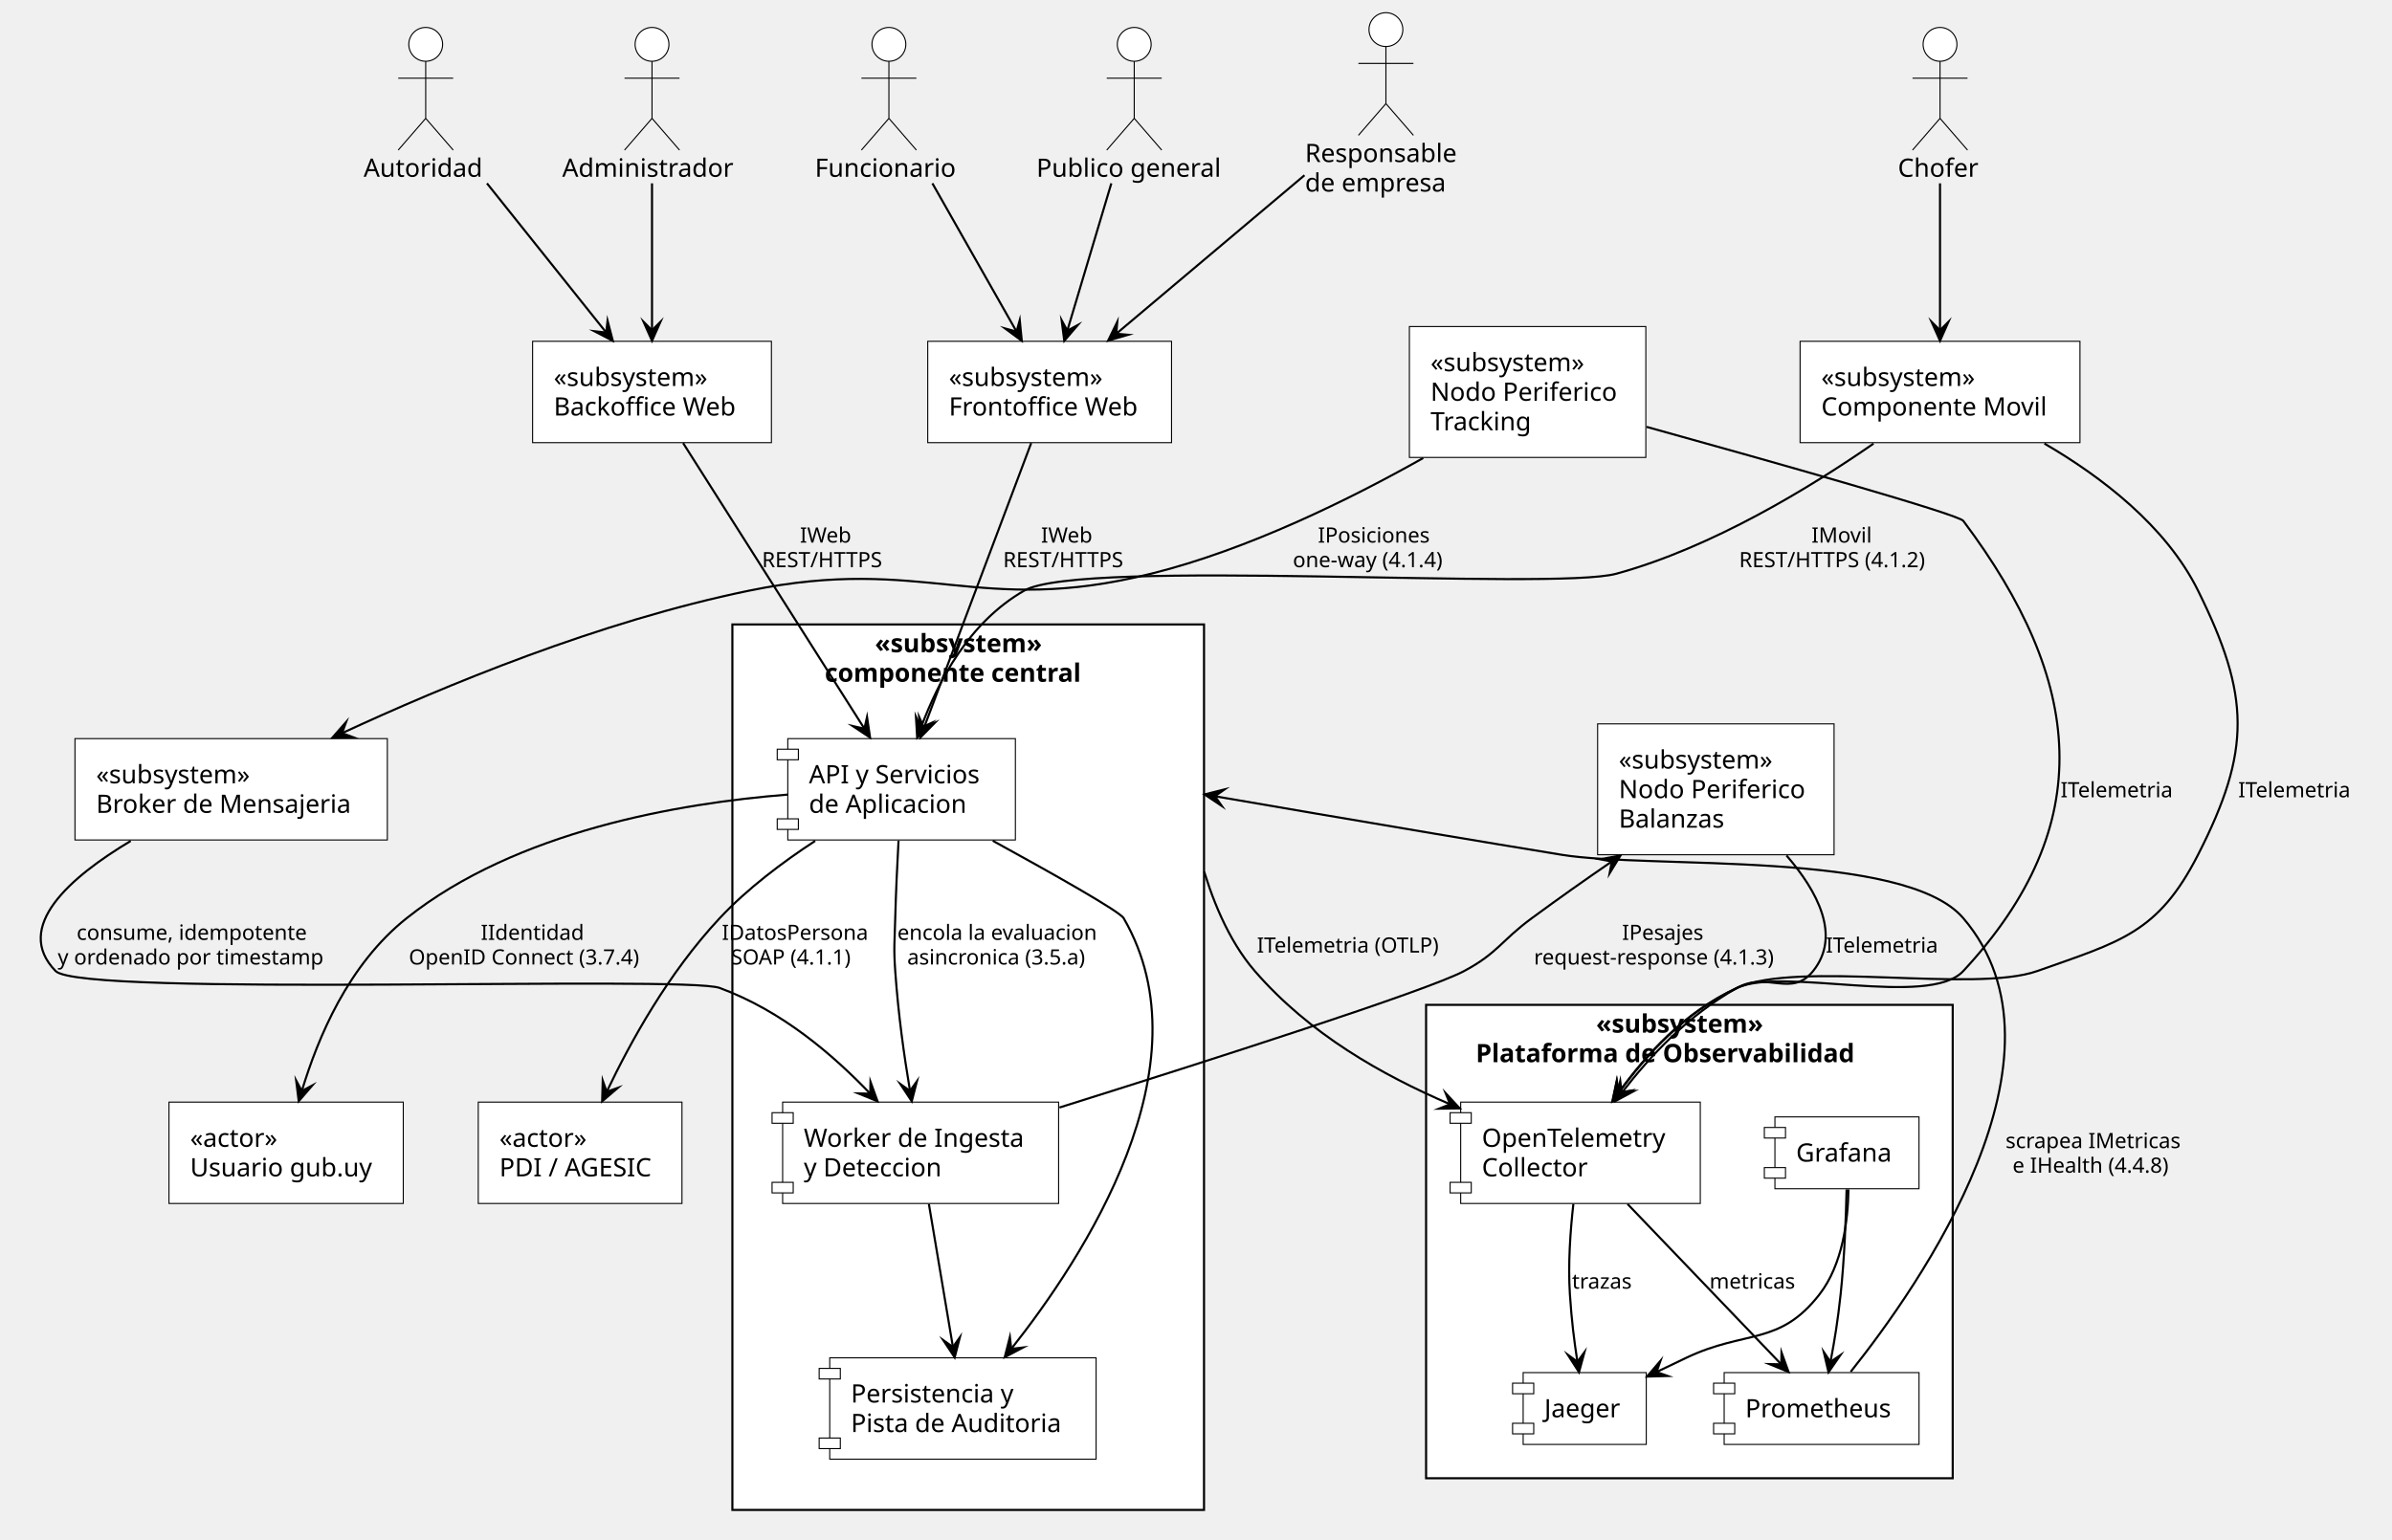
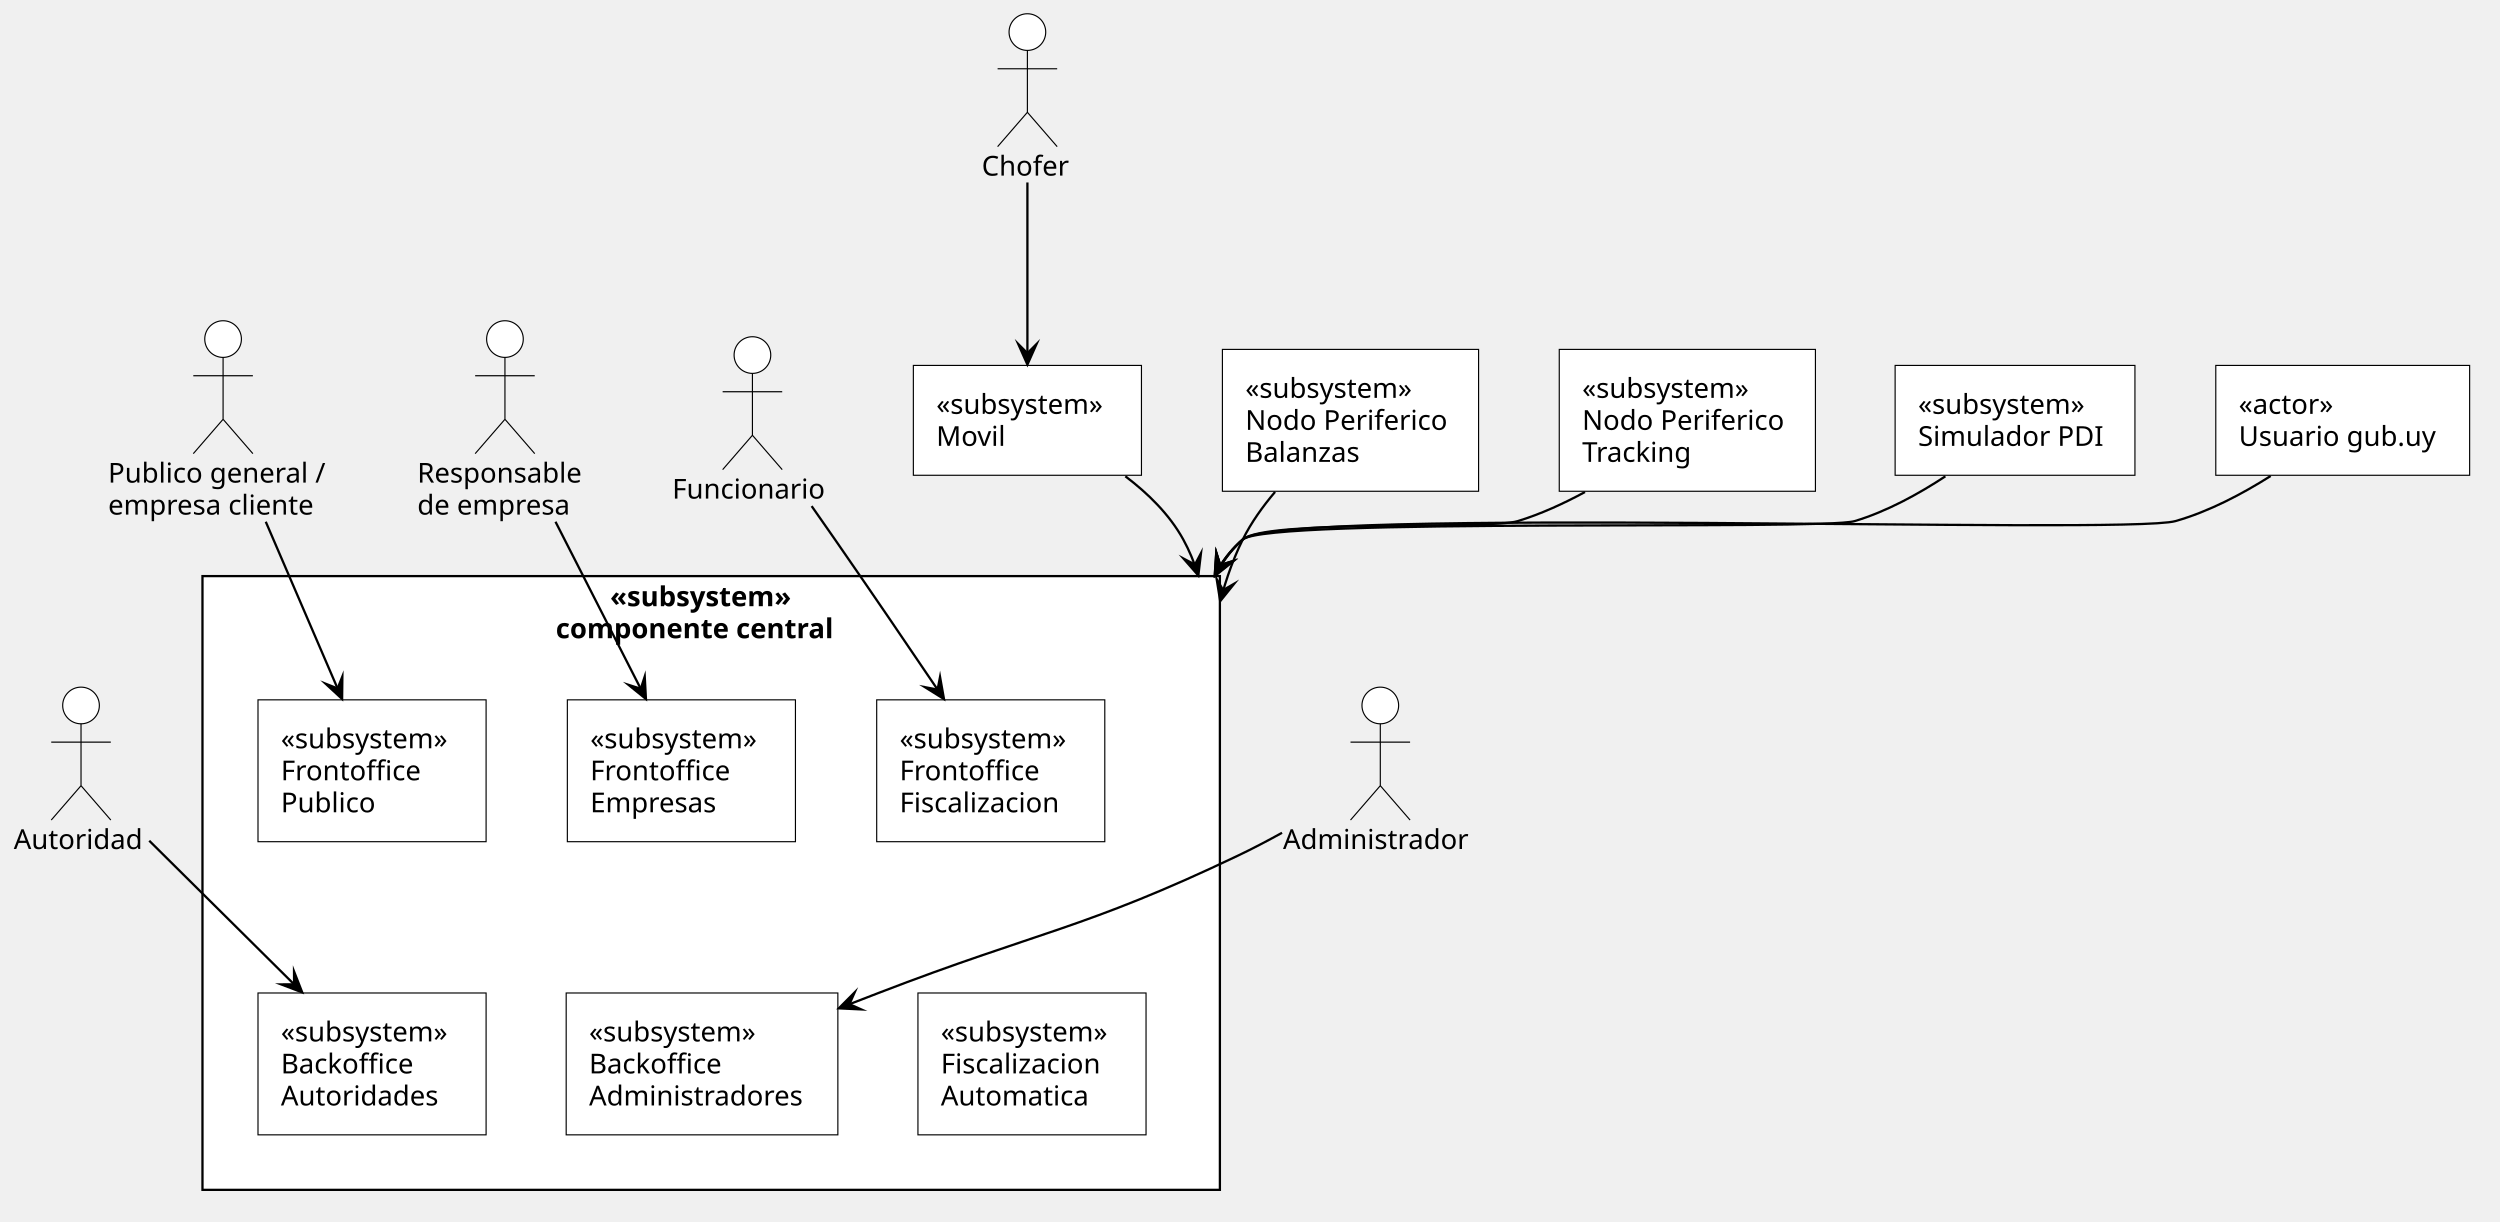
- <svg xmlns="http://www.w3.org/2000/svg" version="1.1" data-diagram-type="DESCRIPTION" style="width:1131px;height:728px;background:#FFFFFF;" width="1131px" height="728px" viewBox="0 0 1131 728" zoomAndPan="magnify" preserveAspectRatio="none" contentStyleType="text/css">
+ <svg xmlns="http://www.w3.org/2000/svg" version="1.1" data-diagram-type="DESCRIPTION" style="width:1091px;height:533px;background:#FFFFFF;" width="1091px" height="533px" viewBox="0 0 1091 533" zoomAndPan="magnify" preserveAspectRatio="none" contentStyleType="text/css">
  <defs />
  <g font-family="sans-serif" lengthAdjust="spacing">
-     <g class="cluster" data-qualified-name="CENTRAL" id="ent0010" data-source-line="50">
-       <rect x="346.29" y="295.34" width="223" height="418.8" fill="#FFF" style="stroke:#000;stroke-width:1;" />
-       <text x="413.657" y="308.479" fill="#000" font-size="12" textLength="88.266" font-weight="700" font-family="'Segoe UI'">«subsystem»</text>
-       <text x="389.974" y="322.447" fill="#000" font-size="12" textLength="135.633" font-weight="700" font-family="'Segoe UI'">componente central</text>
+     <g class="cluster" data-qualified-name="CENTRAL" id="ent0008" data-source-line="46">
+       <rect x="88.36" y="251.41" width="444" height="267.84" fill="#FFF" style="stroke:#000;stroke-width:1;" />
+       <text x="266.227" y="264.549" fill="#000" font-size="12" textLength="88.266" font-weight="700" font-family="'Segoe UI'">«subsystem»</text>
+       <text x="242.544" y="278.517" fill="#000" font-size="12" textLength="135.633" font-weight="700" font-family="'Segoe UI'">componente central</text>
    </g>
-     <g class="cluster" data-qualified-name="OBS" id="ent0019" data-source-line="66">
-       <rect x="674.29" y="475.26" width="249" height="223.9" fill="#FFF" style="stroke:#000;stroke-width:1;" />
-       <text x="754.657" y="488.399" fill="#000" font-size="12" textLength="88.266" font-weight="700" font-family="'Segoe UI'">«subsystem»</text>
-       <text x="697.777" y="502.367" fill="#000" font-size="12" textLength="202.025" font-weight="700" font-family="'Segoe UI'">Plataforma de Observabilidad</text>
+     <g class="entity" data-qualified-name="CENTRAL.FOPUB" id="ent0009" data-source-line="47">
+       <rect x="112.59" y="305.41" width="99.541" height="61.906" fill="#FFF" style="stroke:#000;stroke-width:0.5;" />
+       <text x="122.59" y="326.549" fill="#000" font-size="12" textLength="79.541" font-family="'Segoe UI'">«subsystem»</text>
+       <text x="122.59" y="340.517" fill="#000" font-size="12" textLength="64.594" font-family="'Segoe UI'">Frontoffice</text>
+       <text x="122.59" y="354.486" fill="#000" font-size="12" textLength="43.066" font-family="'Segoe UI'">Publico</text>
    </g>
-     <g class="entity" data-qualified-name="CENTRAL.API" id="ent0011" data-source-line="51">
-       <rect x="372.49" y="349.34" width="107.609" height="47.938" fill="#FFF" style="stroke:#000;stroke-width:0.5;" />
-       <rect x="367.49" y="354.34" width="10" height="5" fill="#FFF" style="stroke:#000;stroke-width:0.5;" />
-       <rect x="367.49" y="387.278" width="10" height="5" fill="#FFF" style="stroke:#000;stroke-width:0.5;" />
-       <text x="382.49" y="370.479" fill="#000" font-size="12" textLength="87.609" font-family="'Segoe UI'">API y Servicios</text>
-       <text x="382.49" y="384.447" fill="#000" font-size="12" textLength="80.139" font-family="'Segoe UI'">de Aplicacion</text>
+     <g class="entity" data-qualified-name="CENTRAL.FOEMP" id="ent0010" data-source-line="48">
+       <rect x="247.59" y="305.41" width="99.541" height="61.906" fill="#FFF" style="stroke:#000;stroke-width:0.5;" />
+       <text x="257.59" y="326.549" fill="#000" font-size="12" textLength="79.541" font-family="'Segoe UI'">«subsystem»</text>
+       <text x="257.59" y="340.517" fill="#000" font-size="12" textLength="64.594" font-family="'Segoe UI'">Frontoffice</text>
+       <text x="257.59" y="354.486" fill="#000" font-size="12" textLength="59.063" font-family="'Segoe UI'">Empresas</text>
    </g>
-     <g class="entity" data-qualified-name="CENTRAL.WORKER" id="ent0012" data-source-line="52">
-       <rect x="370.05" y="521.26" width="130.49" height="47.938" fill="#FFF" style="stroke:#000;stroke-width:0.5;" />
-       <rect x="365.05" y="526.26" width="10" height="5" fill="#FFF" style="stroke:#000;stroke-width:0.5;" />
-       <rect x="365.05" y="559.198" width="10" height="5" fill="#FFF" style="stroke:#000;stroke-width:0.5;" />
-       <text x="380.05" y="542.399" fill="#000" font-size="12" textLength="110.49" font-family="'Segoe UI'">Worker de Ingesta</text>
-       <text x="380.05" y="556.367" fill="#000" font-size="12" textLength="71.104" font-family="'Segoe UI'">y Deteccion</text>
+     <g class="entity" data-qualified-name="CENTRAL.FOFIS" id="ent0011" data-source-line="49">
+       <rect x="382.59" y="305.41" width="99.541" height="61.906" fill="#FFF" style="stroke:#000;stroke-width:0.5;" />
+       <text x="392.59" y="326.549" fill="#000" font-size="12" textLength="79.541" font-family="'Segoe UI'">«subsystem»</text>
+       <text x="392.59" y="340.517" fill="#000" font-size="12" textLength="64.594" font-family="'Segoe UI'">Frontoffice</text>
+       <text x="392.59" y="354.486" fill="#000" font-size="12" textLength="75.639" font-family="'Segoe UI'">Fiscalizacion</text>
    </g>
-     <g class="entity" data-qualified-name="CENTRAL.PERS" id="ent0013" data-source-line="53">
-       <rect x="392.32" y="642.2" width="125.943" height="47.938" fill="#FFF" style="stroke:#000;stroke-width:0.5;" />
-       <rect x="387.32" y="647.2" width="10" height="5" fill="#FFF" style="stroke:#000;stroke-width:0.5;" />
-       <rect x="387.32" y="680.137" width="10" height="5" fill="#FFF" style="stroke:#000;stroke-width:0.5;" />
-       <text x="402.32" y="663.339" fill="#000" font-size="12" textLength="83.285" font-family="'Segoe UI'">Persistencia y</text>
-       <text x="402.32" y="677.307" fill="#000" font-size="12" textLength="105.943" font-family="'Segoe UI'">Pista de Auditoria</text>
+     <g class="entity" data-qualified-name="CENTRAL.BOAUT" id="ent0012" data-source-line="50">
+       <rect x="112.59" y="433.34" width="99.541" height="61.906" fill="#FFF" style="stroke:#000;stroke-width:0.5;" />
+       <text x="122.59" y="454.479" fill="#000" font-size="12" textLength="79.541" font-family="'Segoe UI'">«subsystem»</text>
+       <text x="122.59" y="468.447" fill="#000" font-size="12" textLength="62.238" font-family="'Segoe UI'">Backoffice</text>
+       <text x="122.59" y="482.416" fill="#000" font-size="12" textLength="72.352" font-family="'Segoe UI'">Autoridades</text>
    </g>
-     <g class="entity" data-qualified-name="OBS.OTEL" id="ent0020" data-source-line="67">
-       <rect x="690.65" y="521.26" width="113.293" height="47.938" fill="#FFF" style="stroke:#000;stroke-width:0.5;" />
-       <rect x="685.65" y="526.26" width="10" height="5" fill="#FFF" style="stroke:#000;stroke-width:0.5;" />
-       <rect x="685.65" y="559.198" width="10" height="5" fill="#FFF" style="stroke:#000;stroke-width:0.5;" />
-       <text x="700.65" y="542.399" fill="#000" font-size="12" textLength="93.293" font-family="'Segoe UI'">OpenTelemetry</text>
-       <text x="700.65" y="556.367" fill="#000" font-size="12" textLength="53.35" font-family="'Segoe UI'">Collector</text>
+     <g class="entity" data-qualified-name="CENTRAL.BOADM" id="ent0013" data-source-line="51">
+       <rect x="247.08" y="433.34" width="118.561" height="61.906" fill="#FFF" style="stroke:#000;stroke-width:0.5;" />
+       <text x="257.08" y="454.479" fill="#000" font-size="12" textLength="79.541" font-family="'Segoe UI'">«subsystem»</text>
+       <text x="257.08" y="468.447" fill="#000" font-size="12" textLength="62.238" font-family="'Segoe UI'">Backoffice</text>
+       <text x="257.08" y="482.416" fill="#000" font-size="12" textLength="98.561" font-family="'Segoe UI'">Administradores</text>
    </g>
-     <g class="entity" data-qualified-name="OBS.PROM" id="ent0021" data-source-line="68">
-       <rect x="815.23" y="649.19" width="92.135" height="33.969" fill="#FFF" style="stroke:#000;stroke-width:0.5;" />
-       <rect x="810.23" y="654.19" width="10" height="5" fill="#FFF" style="stroke:#000;stroke-width:0.5;" />
-       <rect x="810.23" y="673.159" width="10" height="5" fill="#FFF" style="stroke:#000;stroke-width:0.5;" />
-       <text x="825.23" y="670.329" fill="#000" font-size="12" textLength="72.135" font-family="'Segoe UI'">Prometheus</text>
+     <g class="entity" data-qualified-name="CENTRAL.FISCA" id="ent0014" data-source-line="52">
+       <rect x="400.59" y="433.34" width="99.541" height="61.906" fill="#FFF" style="stroke:#000;stroke-width:0.5;" />
+       <text x="410.59" y="454.479" fill="#000" font-size="12" textLength="79.541" font-family="'Segoe UI'">«subsystem»</text>
+       <text x="410.59" y="468.447" fill="#000" font-size="12" textLength="75.639" font-family="'Segoe UI'">Fiscalizacion</text>
+       <text x="410.59" y="482.416" fill="#000" font-size="12" textLength="68.895" font-family="'Segoe UI'">Automatica</text>
    </g>
-     <g class="entity" data-qualified-name="OBS.JAEGER" id="ent0022" data-source-line="69">
-       <rect x="720.19" y="649.19" width="58.209" height="33.969" fill="#FFF" style="stroke:#000;stroke-width:0.5;" />
-       <rect x="715.19" y="654.19" width="10" height="5" fill="#FFF" style="stroke:#000;stroke-width:0.5;" />
-       <rect x="715.19" y="673.159" width="10" height="5" fill="#FFF" style="stroke:#000;stroke-width:0.5;" />
-       <text x="730.19" y="670.329" fill="#000" font-size="12" textLength="38.209" font-family="'Segoe UI'">Jaeger</text>
+     <g class="entity" data-qualified-name="PUB" id="ent0001" data-source-line="35">
+       <ellipse cx="97.354" cy="147.97" rx="8" ry="8" fill="#FFF" style="stroke:#000;stroke-width:0.5;" />
+       <path d="M97.354,155.97 L97.354,182.97 M84.354,163.97 L110.354,163.97 M97.354,182.97 L84.354,197.97 M97.354,182.97 L110.354,197.97" style="stroke:#000;stroke-width:0.5;" fill="none" />
+       <text x="47.18" y="210.609" fill="#000" font-size="12" textLength="100.348" font-family="'Segoe UI'">Publico general /</text>
+       <text x="47.18" y="224.577" fill="#000" font-size="12" textLength="96.768" font-family="'Segoe UI'">empresa cliente</text>
    </g>
-     <g class="entity" data-qualified-name="OBS.GRAF" id="ent0023" data-source-line="70">
-       <rect x="839.23" y="528.25" width="68.123" height="33.969" fill="#FFF" style="stroke:#000;stroke-width:0.5;" />
-       <rect x="834.23" y="533.25" width="10" height="5" fill="#FFF" style="stroke:#000;stroke-width:0.5;" />
-       <rect x="834.23" y="552.219" width="10" height="5" fill="#FFF" style="stroke:#000;stroke-width:0.5;" />
-       <text x="849.23" y="549.389" fill="#000" font-size="12" textLength="48.123" font-family="'Segoe UI'">Grafana</text>
+     <g class="entity" data-qualified-name="RESP" id="ent0002" data-source-line="36">
+       <ellipse cx="220.358" cy="147.97" rx="8" ry="8" fill="#FFF" style="stroke:#000;stroke-width:0.5;" />
+       <path d="M220.358,155.97 L220.358,182.97 M207.358,163.97 L233.358,163.97 M220.358,182.97 L207.358,197.97 M220.358,182.97 L233.358,197.97" style="stroke:#000;stroke-width:0.5;" fill="none" />
+       <text x="182.12" y="210.609" fill="#000" font-size="12" textLength="76.477" font-family="'Segoe UI'">Responsable</text>
+       <text x="182.12" y="224.577" fill="#000" font-size="12" textLength="71.426" font-family="'Segoe UI'">de empresa</text>
    </g>
-     <g class="entity" data-qualified-name="RESP" id="ent0001" data-source-line="37">
-       <ellipse cx="655.298" cy="14" rx="8" ry="8" fill="#FFF" style="stroke:#000;stroke-width:0.5;" />
-       <path d="M655.298,22 L655.298,49 M642.298,30 L668.298,30 M655.298,49 L642.298,64 M655.298,49 L668.298,64" style="stroke:#000;stroke-width:0.5;" fill="none" />
-       <text x="617.06" y="76.639" fill="#000" font-size="12" textLength="76.477" font-family="'Segoe UI'">Responsable</text>
-       <text x="617.06" y="90.607" fill="#000" font-size="12" textLength="71.426" font-family="'Segoe UI'">de empresa</text>
+     <g class="entity" data-qualified-name="CHOF" id="ent0003" data-source-line="37">
+       <ellipse cx="448.354" cy="14" rx="8" ry="8" fill="#FFF" style="stroke:#000;stroke-width:0.5;" />
+       <path d="M448.354,22 L448.354,49 M435.354,30 L461.354,30 M448.354,49 L435.354,64 M448.354,49 L461.354,64" style="stroke:#000;stroke-width:0.5;" fill="none" />
+       <text x="428.42" y="76.639" fill="#000" font-size="12" textLength="39.867" font-family="'Segoe UI'">Chofer</text>
    </g>
-     <g class="entity" data-qualified-name="CHOF" id="ent0002" data-source-line="38">
-       <ellipse cx="917.294" cy="20.98" rx="8" ry="8" fill="#FFF" style="stroke:#000;stroke-width:0.5;" />
-       <path d="M917.294,28.98 L917.294,55.98 M904.294,36.98 L930.294,36.98 M917.294,55.98 L904.294,70.98 M917.294,55.98 L930.294,70.98" style="stroke:#000;stroke-width:0.5;" fill="none" />
-       <text x="897.36" y="83.619" fill="#000" font-size="12" textLength="39.867" font-family="'Segoe UI'">Chofer</text>
+     <g class="entity" data-qualified-name="FUNC" id="ent0004" data-source-line="38">
+       <ellipse cx="328.358" cy="154.95" rx="8" ry="8" fill="#FFF" style="stroke:#000;stroke-width:0.5;" />
+       <path d="M328.358,162.95 L328.358,189.95 M315.358,170.95 L341.358,170.95 M328.358,189.95 L315.358,204.95 M328.358,189.95 L341.358,204.95" style="stroke:#000;stroke-width:0.5;" fill="none" />
+       <text x="293.38" y="217.589" fill="#000" font-size="12" textLength="69.955" font-family="'Segoe UI'">Funcionario</text>
    </g>
-     <g class="entity" data-qualified-name="FUNC" id="ent0003" data-source-line="39">
-       <ellipse cx="420.298" cy="20.98" rx="8" ry="8" fill="#FFF" style="stroke:#000;stroke-width:0.5;" />
-       <path d="M420.298,28.98 L420.298,55.98 M407.298,36.98 L433.298,36.98 M420.298,55.98 L407.298,70.98 M420.298,55.98 L433.298,70.98" style="stroke:#000;stroke-width:0.5;" fill="none" />
-       <text x="385.32" y="83.619" fill="#000" font-size="12" textLength="69.955" font-family="'Segoe UI'">Funcionario</text>
+     <g class="entity" data-qualified-name="AUT" id="ent0005" data-source-line="39">
+       <ellipse cx="35.358" cy="307.87" rx="8" ry="8" fill="#FFF" style="stroke:#000;stroke-width:0.5;" />
+       <path d="M35.358,315.87 L35.358,342.87 M22.358,323.87 L48.358,323.87 M35.358,342.87 L22.358,357.87 M35.358,342.87 L48.358,357.87" style="stroke:#000;stroke-width:0.5;" fill="none" />
+       <text x="6" y="370.509" fill="#000" font-size="12" textLength="58.717" font-family="'Segoe UI'">Autoridad</text>
    </g>
-     <g class="entity" data-qualified-name="AUT" id="ent0004" data-source-line="40">
-       <ellipse cx="201.288" cy="20.98" rx="8" ry="8" fill="#FFF" style="stroke:#000;stroke-width:0.5;" />
-       <path d="M201.288,28.98 L201.288,55.98 M188.288,36.98 L214.288,36.98 M201.288,55.98 L188.288,70.98 M201.288,55.98 L214.288,70.98" style="stroke:#000;stroke-width:0.5;" fill="none" />
-       <text x="171.93" y="83.619" fill="#000" font-size="12" textLength="58.717" font-family="'Segoe UI'">Autoridad</text>
+     <g class="entity" data-qualified-name="ADM" id="ent0006" data-source-line="40">
+       <ellipse cx="602.363" cy="307.87" rx="8" ry="8" fill="#FFF" style="stroke:#000;stroke-width:0.5;" />
+       <path d="M602.363,315.87 L602.363,342.87 M589.363,323.87 L615.363,323.87 M602.363,342.87 L589.363,357.87 M602.363,342.87 L615.363,357.87" style="stroke:#000;stroke-width:0.5;" fill="none" />
+       <text x="559.9" y="370.509" fill="#000" font-size="12" textLength="84.926" font-family="'Segoe UI'">Administrador</text>
    </g>
-     <g class="entity" data-qualified-name="ADM" id="ent0005" data-source-line="41">
-       <ellipse cx="308.293" cy="20.98" rx="8" ry="8" fill="#FFF" style="stroke:#000;stroke-width:0.5;" />
-       <path d="M308.293,28.98 L308.293,55.98 M295.293,36.98 L321.293,36.98 M308.293,55.98 L295.293,70.98 M308.293,55.98 L321.293,70.98" style="stroke:#000;stroke-width:0.5;" fill="none" />
-       <text x="265.83" y="83.619" fill="#000" font-size="12" textLength="84.926" font-family="'Segoe UI'">Administrador</text>
+     <g class="entity" data-qualified-name="MOV" id="ent0007" data-source-line="43">
+       <rect x="398.59" y="159.47" width="99.541" height="47.938" fill="#FFF" style="stroke:#000;stroke-width:0.5;" />
+       <text x="408.59" y="180.609" fill="#000" font-size="12" textLength="79.541" font-family="'Segoe UI'">«subsystem»</text>
+       <text x="408.59" y="194.577" fill="#000" font-size="12" textLength="31.465" font-family="'Segoe UI'">Movil</text>
    </g>
-     <g class="entity" data-qualified-name="PUB" id="ent0006" data-source-line="42">
-       <ellipse cx="536.295" cy="20.98" rx="8" ry="8" fill="#FFF" style="stroke:#000;stroke-width:0.5;" />
-       <path d="M536.295,28.98 L536.295,55.98 M523.295,36.98 L549.295,36.98 M536.295,55.98 L523.295,70.98 M536.295,55.98 L549.295,70.98" style="stroke:#000;stroke-width:0.5;" fill="none" />
-       <text x="490.05" y="83.619" fill="#000" font-size="12" textLength="92.49" font-family="'Segoe UI'">Publico general</text>
+     <g class="entity" data-qualified-name="NBAL" id="ent0015" data-source-line="56">
+       <rect x="533.46" y="152.48" width="111.793" height="61.906" fill="#FFF" style="stroke:#000;stroke-width:0.5;" />
+       <text x="543.46" y="173.619" fill="#000" font-size="12" textLength="79.541" font-family="'Segoe UI'">«subsystem»</text>
+       <text x="543.46" y="187.587" fill="#000" font-size="12" textLength="91.793" font-family="'Segoe UI'">Nodo Periferico</text>
+       <text x="543.46" y="201.556" fill="#000" font-size="12" textLength="53.783" font-family="'Segoe UI'">Balanzas</text>
    </g>
-     <g class="entity" data-qualified-name="FO" id="ent0007" data-source-line="45">
-       <rect x="438.66" y="161.42" width="115.273" height="47.938" fill="#FFF" style="stroke:#000;stroke-width:0.5;" />
-       <text x="448.66" y="182.559" fill="#000" font-size="12" textLength="79.541" font-family="'Segoe UI'">«subsystem»</text>
-       <text x="448.66" y="196.527" fill="#000" font-size="12" textLength="95.273" font-family="'Segoe UI'">Frontoffice Web</text>
+     <g class="entity" data-qualified-name="NTRK" id="ent0016" data-source-line="57">
+       <rect x="680.46" y="152.48" width="111.793" height="61.906" fill="#FFF" style="stroke:#000;stroke-width:0.5;" />
+       <text x="690.46" y="173.619" fill="#000" font-size="12" textLength="79.541" font-family="'Segoe UI'">«subsystem»</text>
+       <text x="690.46" y="187.587" fill="#000" font-size="12" textLength="91.793" font-family="'Segoe UI'">Nodo Periferico</text>
+       <text x="690.46" y="201.556" fill="#000" font-size="12" textLength="51.721" font-family="'Segoe UI'">Tracking</text>
    </g>
-     <g class="entity" data-qualified-name="BO" id="ent0008" data-source-line="46">
-       <rect x="251.83" y="161.42" width="112.918" height="47.938" fill="#FFF" style="stroke:#000;stroke-width:0.5;" />
-       <text x="261.83" y="182.559" fill="#000" font-size="12" textLength="79.541" font-family="'Segoe UI'">«subsystem»</text>
-       <text x="261.83" y="196.527" fill="#000" font-size="12" textLength="92.918" font-family="'Segoe UI'">Backoffice Web</text>
+     <g class="entity" data-qualified-name="SPDI" id="ent0017" data-source-line="58">
+       <rect x="827.03" y="159.47" width="104.656" height="47.938" fill="#FFF" style="stroke:#000;stroke-width:0.5;" />
+       <text x="837.03" y="180.609" fill="#000" font-size="12" textLength="79.541" font-family="'Segoe UI'">«subsystem»</text>
+       <text x="837.03" y="194.577" fill="#000" font-size="12" textLength="84.656" font-family="'Segoe UI'">Simulador PDI</text>
    </g>
-     <g class="entity" data-qualified-name="MOV" id="ent0009" data-source-line="47">
-       <rect x="851.13" y="161.42" width="132.33" height="47.938" fill="#FFF" style="stroke:#000;stroke-width:0.5;" />
-       <text x="861.13" y="182.559" fill="#000" font-size="12" textLength="79.541" font-family="'Segoe UI'">«subsystem»</text>
-       <text x="861.13" y="196.527" fill="#000" font-size="12" textLength="112.33" font-family="'Segoe UI'">Componente Movil</text>
+     <g class="entity" data-qualified-name="GUB" id="ent0018" data-source-line="59">
+       <rect x="966.97" y="159.47" width="110.779" height="47.938" fill="#FFF" style="stroke:#000;stroke-width:0.5;" />
+       <text x="976.97" y="180.609" fill="#000" font-size="12" textLength="45.615" font-family="'Segoe UI'">«actor»</text>
+       <text x="976.97" y="194.577" fill="#000" font-size="12" textLength="90.779" font-family="'Segoe UI'">Usuario gub.uy</text>
    </g>
-     <g class="entity" data-qualified-name="NBAL" id="ent0014" data-source-line="57">
-       <rect x="755.4" y="342.36" width="111.793" height="61.906" fill="#FFF" style="stroke:#000;stroke-width:0.5;" />
-       <text x="765.4" y="363.499" fill="#000" font-size="12" textLength="79.541" font-family="'Segoe UI'">«subsystem»</text>
-       <text x="765.4" y="377.467" fill="#000" font-size="12" textLength="91.793" font-family="'Segoe UI'">Nodo Periferico</text>
-       <text x="765.4" y="391.436" fill="#000" font-size="12" textLength="53.783" font-family="'Segoe UI'">Balanzas</text>
+     <g class="link" data-entity-1="ent0001" data-entity-2="ent0009" id="lnk24" data-source-line="69" data-link-type="dependency">
+       <path d="M115.98,227.69 C126.64,252.42 137.762,278.258 147.322,300.448" style="stroke:#000;stroke-width:1;" fill="none" id="PUB-to-FOPUB" />
+       <polygon points="149.3,305.04,149.413,295.192,147.322,300.448,142.065,298.357,149.3,305.04" fill="#000" style="stroke:#000;stroke-width:1;stroke-linejoin:miter;stroke-miterlimit:10;" />
    </g>
-     <g class="entity" data-qualified-name="NTRK" id="ent0015" data-source-line="58">
-       <rect x="666.4" y="154.44" width="111.793" height="61.906" fill="#FFF" style="stroke:#000;stroke-width:0.5;" />
-       <text x="676.4" y="175.579" fill="#000" font-size="12" textLength="79.541" font-family="'Segoe UI'">«subsystem»</text>
-       <text x="676.4" y="189.547" fill="#000" font-size="12" textLength="91.793" font-family="'Segoe UI'">Nodo Periferico</text>
-       <text x="676.4" y="203.516" fill="#000" font-size="12" textLength="51.721" font-family="'Segoe UI'">Tracking</text>
+     <g class="link" data-entity-1="ent0002" data-entity-2="ent0010" id="lnk25" data-source-line="70" data-link-type="dependency">
+       <path d="M242.42,227.69 C255.04,252.42 268.298,278.396 279.618,300.586" style="stroke:#000;stroke-width:1;" fill="none" id="RESP-to-FOEMP" />
+       <polygon points="281.89,305.04,281.363,295.205,279.618,300.586,274.237,298.841,281.89,305.04" fill="#000" style="stroke:#000;stroke-width:1;stroke-linejoin:miter;stroke-miterlimit:10;" />
    </g>
-     <g class="entity" data-qualified-name="BROKER" id="ent0016" data-source-line="59">
-       <rect x="35.45" y="349.34" width="147.688" height="47.938" fill="#FFF" style="stroke:#000;stroke-width:0.5;" />
-       <text x="45.45" y="370.479" fill="#000" font-size="12" textLength="79.541" font-family="'Segoe UI'">«subsystem»</text>
-       <text x="45.45" y="384.447" fill="#000" font-size="12" textLength="127.688" font-family="'Segoe UI'">Broker de Mensajeria</text>
+     <g class="link" data-entity-1="ent0004" data-entity-2="ent0011" id="lnk26" data-source-line="71" data-link-type="dependency">
+       <path d="M354.2,220.86 C357.63,225.74 361.09,230.69 364.36,235.41 C380.5,258.69 395.73,281.067 409.16,300.937" style="stroke:#000;stroke-width:1;" fill="none" id="FUNC-to-FOFIS" />
+       <polygon points="411.96,305.08,410.234,295.384,409.16,300.937,403.606,299.863,411.96,305.08" fill="#000" style="stroke:#000;stroke-width:1;stroke-linejoin:miter;stroke-miterlimit:10;" />
    </g>
-     <g class="entity" data-qualified-name="GUB" id="ent0017" data-source-line="62">
-       <rect x="79.9" y="521.26" width="110.779" height="47.938" fill="#FFF" style="stroke:#000;stroke-width:0.5;" />
-       <text x="89.9" y="542.399" fill="#000" font-size="12" textLength="45.615" font-family="'Segoe UI'">«actor»</text>
-       <text x="89.9" y="556.367" fill="#000" font-size="12" textLength="90.779" font-family="'Segoe UI'">Usuario gub.uy</text>
+     <g class="link" data-entity-1="ent0005" data-entity-2="ent0012" id="lnk27" data-source-line="72" data-link-type="dependency">
+       <path d="M65.13,366.89 C85.22,386.81 108.099,409.5 128.339,429.56" style="stroke:#000;stroke-width:1;" fill="none" id="AUT-to-BOAUT" />
+       <polygon points="131.89,433.08,128.313,423.903,128.339,429.56,122.682,429.586,131.89,433.08" fill="#000" style="stroke:#000;stroke-width:1;stroke-linejoin:miter;stroke-miterlimit:10;" />
    </g>
-     <g class="entity" data-qualified-name="PDI" id="ent0018" data-source-line="63">
-       <rect x="226.14" y="521.26" width="96.313" height="47.938" fill="#FFF" style="stroke:#000;stroke-width:0.5;" />
-       <text x="236.14" y="542.399" fill="#000" font-size="12" textLength="45.615" font-family="'Segoe UI'">«actor»</text>
-       <text x="236.14" y="556.367" fill="#000" font-size="12" textLength="76.313" font-family="'Segoe UI'">PDI / AGESIC</text>
+     <g class="link" data-entity-1="ent0006" data-entity-2="ent0013" id="lnk28" data-source-line="73" data-link-type="dependency">
+       <path d="M559.48,363.43 C553.15,366.93 546.65,370.34 540.36,373.34 C472.95,405.53 453.06,406.47 383.36,433.34 C377.74,435.51 376.551,435.961 370.701,438.231" style="stroke:#000;stroke-width:1;" fill="none" id="ADM-to-BOADM" />
+       <polygon points="366.04,440.04,375.877,440.513,370.701,438.231,372.983,433.055,366.04,440.04" fill="#000" style="stroke:#000;stroke-width:1;stroke-linejoin:miter;stroke-miterlimit:10;" />
    </g>
-     <g class="link" data-entity-1="ent0001" data-entity-2="ent0007" id="lnk24" data-source-line="74" data-link-type="dependency">
-       <path d="M616.8,82.89 C588.13,107.04 553.474,136.229 527.794,157.859" style="stroke:#000;stroke-width:1;" fill="none" id="RESP-to-FO" />
-       <polygon points="523.97,161.08,533.43,158.341,527.794,157.859,528.277,152.223,523.97,161.08" fill="#000" style="stroke:#000;stroke-width:1;stroke-linejoin:miter;stroke-miterlimit:10;" />
+     <g class="link" data-entity-1="ent0003" data-entity-2="ent0007" id="lnk29" data-source-line="74" data-link-type="dependency">
+       <path d="M448.36,79.63 C448.36,104.72 448.36,132.41 448.36,154.12" style="stroke:#000;stroke-width:1;" fill="none" id="CHOF-to-MOV" />
+       <polygon points="448.36,159.12,452.36,150.12,448.36,154.12,444.36,150.12,448.36,159.12" fill="#000" style="stroke:#000;stroke-width:1;stroke-linejoin:miter;stroke-miterlimit:10;" />
    </g>
-     <g class="link" data-entity-1="ent0003" data-entity-2="ent0007" id="lnk25" data-source-line="75" data-link-type="dependency">
-       <path d="M440.86,86.71 C454.31,110.41 469.011,136.322 480.661,156.842" style="stroke:#000;stroke-width:1;" fill="none" id="FUNC-to-FO" />
-       <polygon points="483.13,161.19,482.165,151.389,480.661,156.842,475.208,155.338,483.13,161.19" fill="#000" style="stroke:#000;stroke-width:1;stroke-linejoin:miter;stroke-miterlimit:10;" />
+     <g class="link" data-entity-1="ent0007" data-entity-2="ent0008" id="lnk30" data-source-line="76" data-link-type="dependency">
+       <path d="M491.1,207.85 C501,215.33 510.38,224.55 516.36,235.41 C519.006,240.213 521.122,245.346 522.799,250.657 C522.851,250.823 521.423,246.214 521.475,246.38" style="stroke:#000;stroke-width:1;" fill="none" id="MOV-to-CENTRAL" />
+       <polygon points="522.955,251.156,524.112,241.375,521.475,246.38,516.47,243.743,522.955,251.156" fill="#000" style="stroke:#000;stroke-width:1;stroke-linejoin:miter;stroke-miterlimit:10;" />
    </g>
-     <g class="link" data-entity-1="ent0006" data-entity-2="ent0007" id="lnk26" data-source-line="76" data-link-type="dependency">
-       <path d="M525.47,86.71 C518.39,110.41 510.781,135.879 504.651,156.399" style="stroke:#000;stroke-width:1;" fill="none" id="PUB-to-FO" />
-       <polygon points="503.22,161.19,509.629,153.711,504.651,156.399,501.963,151.422,503.22,161.19" fill="#000" style="stroke:#000;stroke-width:1;stroke-linejoin:miter;stroke-miterlimit:10;" />
+     <g class="link" data-entity-1="ent0015" data-entity-2="ent0008" id="lnk31" data-source-line="77" data-link-type="dependency">
+       <path d="M556.44,214.67 C551.03,221.05 546,228.08 542.36,235.41 C539.886,240.383 537.749,245.645 535.902,251.05 C534.979,253.752 534.128,256.49 533.345,259.246 C533.149,259.935 532.957,260.625 532.77,261.316 C532.676,261.661 533.866,257.174 533.774,257.52" style="stroke:#000;stroke-width:1;" fill="none" id="NBAL-to-CENTRAL" />
+       <polygon points="532.492,262.353,538.666,254.679,533.774,257.52,530.933,252.628,532.492,262.353" fill="#000" style="stroke:#000;stroke-width:1;stroke-linejoin:miter;stroke-miterlimit:10;" />
    </g>
-     <g class="link" data-entity-1="ent0004" data-entity-2="ent0008" id="lnk27" data-source-line="77" data-link-type="dependency">
-       <path d="M230.25,86.71 C249.19,110.41 270.25,136.763 286.64,157.283" style="stroke:#000;stroke-width:1;" fill="none" id="AUT-to-BO" />
-       <polygon points="289.76,161.19,287.269,151.661,286.64,157.283,281.018,156.654,289.76,161.19" fill="#000" style="stroke:#000;stroke-width:1;stroke-linejoin:miter;stroke-miterlimit:10;" />
+     <g class="link" data-entity-1="ent0016" data-entity-2="ent0008" id="lnk32" data-source-line="78" data-link-type="dependency">
+       <path d="M691.68,214.72 C682.34,219.78 672.3,224.37 662.36,227.41 C649.58,231.31 552.32,226.5 542.36,235.41 C538.22,239.111 534.826,243.415 532.058,248.117 C531.712,248.705 531.375,249.299 531.049,249.898 C530.885,250.198 530.724,250.5 530.566,250.802 C530.486,250.954 532.693,246.658 532.615,246.81" style="stroke:#000;stroke-width:1;" fill="none" id="NTRK-to-CENTRAL" />
+       <polygon points="530.329,251.258,538.001,245.081,532.615,246.81,530.885,241.424,530.329,251.258" fill="#000" style="stroke:#000;stroke-width:1;stroke-linejoin:miter;stroke-miterlimit:10;" />
    </g>
-     <g class="link" data-entity-1="ent0005" data-entity-2="ent0008" id="lnk28" data-source-line="78" data-link-type="dependency">
-       <path d="M308.29,86.71 C308.29,110.41 308.29,135.67 308.29,156.19" style="stroke:#000;stroke-width:1;" fill="none" id="ADM-to-BO" />
-       <polygon points="308.29,161.19,312.29,152.19,308.29,156.19,304.29,152.19,308.29,161.19" fill="#000" style="stroke:#000;stroke-width:1;stroke-linejoin:miter;stroke-miterlimit:10;" />
+     <g class="link" data-entity-1="ent0017" data-entity-2="ent0008" id="lnk33" data-source-line="79" data-link-type="dependency">
+       <path d="M848.97,207.86 C837.24,215.58 823.29,223.24 809.36,227.41 C795.14,231.65 553.6,225.72 542.36,235.41 C538.152,239.035 534.708,243.281 531.902,247.941 C531.551,248.523 531.21,249.112 530.879,249.707 C530.714,250.005 530.551,250.304 530.39,250.604 C530.31,250.755 532.552,246.477 532.472,246.628" style="stroke:#000;stroke-width:1;" fill="none" id="SPDI-to-CENTRAL" />
+       <polygon points="530.151,251.056,537.872,244.942,532.472,246.628,530.787,241.228,530.151,251.056" fill="#000" style="stroke:#000;stroke-width:1;stroke-linejoin:miter;stroke-miterlimit:10;" />
    </g>
-     <g class="link" data-entity-1="ent0002" data-entity-2="ent0009" id="lnk29" data-source-line="79" data-link-type="dependency">
-       <path d="M917.29,86.71 C917.29,110.41 917.29,135.67 917.29,156.19" style="stroke:#000;stroke-width:1;" fill="none" id="CHOF-to-MOV" />
-       <polygon points="917.29,161.19,921.29,152.19,917.29,156.19,913.29,152.19,917.29,161.19" fill="#000" style="stroke:#000;stroke-width:1;stroke-linejoin:miter;stroke-miterlimit:10;" />
-     </g>
-     <g class="link" data-entity-1="ent0007" data-entity-2="ent0011" id="lnk30" data-source-line="82" data-link-type="dependency">
-       <path d="M487.57,209.56 C474.16,245.19 450.372,308.371 436.892,344.171" style="stroke:#000;stroke-width:1;" fill="none" id="FO-to-API" />
-       <polygon points="435.13,348.85,442.045,341.837,436.892,344.171,434.558,339.018,435.13,348.85" fill="#000" style="stroke:#000;stroke-width:1;stroke-linejoin:miter;stroke-miterlimit:10;" />
-       <text x="492.225" y="256.622" fill="#000" font-size="10" textLength="25.337" font-family="'Segoe UI'">IWeb</text>
-       <text x="474.29" y="268.263" fill="#000" font-size="10" textLength="61.206" font-family="'Segoe UI'">REST/HTTPS</text>
-     </g>
-     <g class="link" data-entity-1="ent0008" data-entity-2="ent0011" id="lnk31" data-source-line="83" data-link-type="dependency">
-       <path d="M323,209.56 C345.61,245.19 386.001,308.828 408.721,344.628" style="stroke:#000;stroke-width:1;" fill="none" id="BO-to-API" />
-       <polygon points="411.4,348.85,409.955,339.108,408.721,344.628,403.2,343.394,411.4,348.85" fill="#000" style="stroke:#000;stroke-width:1;stroke-linejoin:miter;stroke-miterlimit:10;" />
-       <text x="378.225" y="256.622" fill="#000" font-size="10" textLength="25.337" font-family="'Segoe UI'">IWeb</text>
-       <text x="360.29" y="268.263" fill="#000" font-size="10" textLength="61.206" font-family="'Segoe UI'">REST/HTTPS</text>
-     </g>
-     <g class="link" data-entity-1="ent0009" data-entity-2="ent0011" id="lnk32" data-source-line="84" data-link-type="dependency">
-       <path d="M885.85,209.81 C856.22,230.37 809.71,258.89 764.29,271.34 C734.28,279.58 511.29,263.86 484.29,279.34 C458.06,294.39 443.802,321.931 435.422,344.191" style="stroke:#000;stroke-width:1;" fill="none" id="MOV-to-API" />
-       <polygon points="433.66,348.87,440.574,341.856,435.422,344.191,433.087,339.038,433.66,348.87" fill="#000" style="stroke:#000;stroke-width:1;stroke-linejoin:miter;stroke-miterlimit:10;" />
-       <text x="856.521" y="256.622" fill="#000" font-size="10" textLength="29.17" font-family="'Segoe UI'">IMovil</text>
-       <text x="822.29" y="268.263" fill="#000" font-size="10" textLength="97.632" font-family="'Segoe UI'">REST/HTTPS (4.1.2)</text>
-     </g>
-     <g class="link" data-entity-1="ent0011" data-entity-2="ent0017" id="lnk33" data-source-line="86" data-link-type="dependency">
-       <path d="M372.48,375.81 C321.14,379.86 244.16,393.03 192.29,434.26 C164.52,456.35 150.32,490.865 142.7,516.015" style="stroke:#000;stroke-width:1;" fill="none" id="API-to-GUB" />
-       <polygon points="141.25,520.8,147.688,513.347,142.7,516.015,140.032,511.027,141.25,520.8" fill="#000" style="stroke:#000;stroke-width:1;stroke-linejoin:miter;stroke-miterlimit:10;" />
-       <text x="227.316" y="444.542" fill="#000" font-size="10" textLength="50.259" font-family="'Segoe UI'">IIdentidad</text>
-       <text x="193.29" y="456.183" fill="#000" font-size="10" textLength="118.311" font-family="'Segoe UI'">OpenID Connect (3.7.4)</text>
-     </g>
-     <g class="link" data-entity-1="ent0011" data-entity-2="ent0018" id="lnk34" data-source-line="87" data-link-type="dependency">
-       <path d="M385.44,397.7 C370.15,407.7 353.34,420.3 340.29,434.26 C315.82,460.46 298.187,492.689 286.867,516.359" style="stroke:#000;stroke-width:1;" fill="none" id="API-to-PDI" />
-       <polygon points="284.71,520.87,292.202,514.477,286.867,516.359,284.984,511.025,284.71,520.87" fill="#000" style="stroke:#000;stroke-width:1;stroke-linejoin:miter;stroke-miterlimit:10;" />
-       <text x="341.29" y="444.542" fill="#000" font-size="10" textLength="72.114" font-family="'Segoe UI'">IDatosPersona</text>
-       <text x="345.589" y="456.183" fill="#000" font-size="10" textLength="63.516" font-family="'Segoe UI'">SOAP (4.1.1)</text>
-     </g>
-     <g class="link" data-entity-1="ent0012" data-entity-2="ent0014" id="lnk35" data-source-line="88" data-link-type="dependency">
-       <path d="M500.93,523.82 C571.21,501.76 675.02,468.51 692.29,459.26 C708.21,450.75 709.75,444.95 724.29,434.26 C737.75,424.39 748.51,416.793 762.11,407.443" style="stroke:#000;stroke-width:1;" fill="none" id="WORKER-to-NBAL" />
-       <polygon points="766.23,404.61,756.548,406.413,762.11,407.443,761.08,413.005,766.23,404.61" fill="#000" style="stroke:#000;stroke-width:1;stroke-linejoin:miter;stroke-miterlimit:10;" />
-       <text x="766.938" y="444.542" fill="#000" font-size="10" textLength="40.61" font-family="'Segoe UI'">IPesajes</text>
-       <text x="725.29" y="456.183" fill="#000" font-size="10" textLength="123.906" font-family="'Segoe UI'">request-response (4.1.3)</text>
-     </g>
-     <g class="link" data-entity-1="ent0015" data-entity-2="ent0016" id="lnk36" data-source-line="90" data-link-type="dependency">
-       <path d="M672.93,216.63 C638.29,236.15 590.15,259.94 544.29,271.34 C462.27,291.74 437.09,262.35 354.29,279.34 C283.21,293.93 210.137,324.328 161.727,346.758" style="stroke:#000;stroke-width:1;" fill="none" id="NTRK-to-BROKER" />
-       <polygon points="157.19,348.86,167.038,348.706,161.727,346.758,163.674,341.447,157.19,348.86" fill="#000" style="stroke:#000;stroke-width:1;stroke-linejoin:miter;stroke-miterlimit:10;" />
-       <text x="623.133" y="256.622" fill="#000" font-size="10" textLength="55.181" font-family="'Segoe UI'">IPosiciones</text>
-       <text x="611.29" y="268.263" fill="#000" font-size="10" textLength="78.867" font-family="'Segoe UI'">one-way (4.1.4)</text>
-     </g>
-     <g class="link" data-entity-1="ent0016" data-entity-2="ent0012" id="lnk37" data-source-line="91" data-link-type="dependency">
-       <path d="M61.81,397.74 C33.24,414.79 6,438.45 26.29,459.26 C38.47,471.76 323.92,461.23 340.29,467.26 C369.97,478.21 393.818,498.873 411.468,517.263" style="stroke:#000;stroke-width:1;" fill="none" id="BROKER-to-WORKER" />
-       <polygon points="414.93,520.87,411.584,511.607,411.468,517.263,405.812,517.147,414.93,520.87" fill="#000" style="stroke:#000;stroke-width:1;stroke-linejoin:miter;stroke-miterlimit:10;" />
-       <text x="36.245" y="444.542" fill="#000" font-size="10" textLength="115.723" font-family="'Segoe UI'">consume, idempotente</text>
-       <text x="27.29" y="456.183" fill="#000" font-size="10" textLength="133.633" font-family="'Segoe UI'">y ordenado por timestamp</text>
-     </g>
-     <g class="link" data-entity-1="ent0011" data-entity-2="ent0013" id="lnk38" data-source-line="93" data-link-type="dependency">
-       <path d="M469.4,397.64 C497.55,413.08 529.43,431.05 531.29,434.26 C571.87,504.16 512.311,594.768 478.161,637.968" style="stroke:#000;stroke-width:1;" fill="none" id="API-to-PERS" />
-       <polygon points="475.06,641.89,483.779,637.31,478.161,637.968,477.503,632.349,475.06,641.89" fill="#000" style="stroke:#000;stroke-width:1;stroke-linejoin:miter;stroke-miterlimit:10;" />
-     </g>
-     <g class="link" data-entity-1="ent0012" data-entity-2="ent0013" id="lnk39" data-source-line="94" data-link-type="dependency">
-       <path d="M439.2,569.45 C442.72,590.41 447.051,616.149 450.571,637.089" style="stroke:#000;stroke-width:1;" fill="none" id="WORKER-to-PERS" />
-       <polygon points="451.4,642.02,453.853,632.481,450.571,637.089,445.963,633.808,451.4,642.02" fill="#000" style="stroke:#000;stroke-width:1;stroke-linejoin:miter;stroke-miterlimit:10;" />
-     </g>
-     <g class="link" data-entity-1="ent0011" data-entity-2="ent0012" id="lnk40" data-source-line="95" data-link-type="dependency">
-       <path d="M424.85,397.65 C424.24,408.74 423.6,422.18 423.29,434.26 C423.02,445.37 422.51,448.18 423.29,459.26 C424.77,480.22 427.437,498.938 430.277,515.948" style="stroke:#000;stroke-width:1;" fill="none" id="API-to-WORKER" />
-       <polygon points="431.1,520.88,433.563,511.344,430.277,515.948,425.672,512.662,431.1,520.88" fill="#000" style="stroke:#000;stroke-width:1;stroke-linejoin:miter;stroke-miterlimit:10;" />
-       <text x="424.29" y="444.542" fill="#000" font-size="10" textLength="102.451" font-family="'Segoe UI'">encola la evaluacion</text>
-       <text x="428.958" y="456.183" fill="#000" font-size="10" textLength="93.115" font-family="'Segoe UI'">asincronica (3.5.a)</text>
-     </g>
-     <g class="link" data-entity-1="ent0010" data-entity-2="ent0020" id="lnk41" data-source-line="98" data-link-type="dependency">
-       <path d="M569.387,412.294 C569.429,412.432 569.471,412.571 569.514,412.709 C569.599,412.986 569.686,413.263 569.773,413.541 C570.469,415.764 571.218,418.021 572.022,420.295 C573.632,424.843 575.466,429.457 577.551,433.998 C581.721,443.081 586.895,451.873 593.29,459.26 C619.07,489.05 653.376,508.417 685.636,522.267" style="stroke:#000;stroke-width:1;" fill="none" id="CENTRAL-to-OTEL" />
-       <polygon points="690.23,524.24,683.538,517.014,685.636,522.267,680.382,524.365,690.23,524.24" fill="#000" style="stroke:#000;stroke-width:1;stroke-linejoin:miter;stroke-miterlimit:10;" />
-       <text x="594.29" y="450.542" fill="#000" font-size="10" textLength="93.535" font-family="'Segoe UI'">ITelemetria (OTLP)</text>
-     </g>
-     <g class="link" data-entity-1="ent0009" data-entity-2="ent0020" id="lnk42" data-source-line="99" data-link-type="dependency">
-       <path d="M966.64,209.78 C993.43,225.38 1024.11,248.68 1039.29,279.34 C1063.93,329.1 1064.55,354.82 1039.29,404.26 C1020.33,441.4 1002.58,445.31 963.29,459.26 C933.51,469.85 850.01,454.07 821.29,467.26 C796.36,478.72 778.462,498.6 765.312,516.76" style="stroke:#000;stroke-width:1;" fill="none" id="MOV-to-OTEL" />
-       <polygon points="762.38,520.81,770.898,515.866,765.312,516.76,764.419,511.174,762.38,520.81" fill="#000" style="stroke:#000;stroke-width:1;stroke-linejoin:miter;stroke-miterlimit:10;" />
-       <text x="1058.29" y="377.092" fill="#000" font-size="10" textLength="56.973" font-family="'Segoe UI'">ITelemetria</text>
-     </g>
-     <g class="link" data-entity-1="ent0014" data-entity-2="ent0020" id="lnk43" data-source-line="100" data-link-type="dependency">
-       <path d="M844.72,404.63 C859.4,421.61 870.62,442.65 857.29,459.26 C847.04,472.05 835.58,459.24 821.29,467.26 C797.86,480.43 780.289,499.415 766.809,516.845" style="stroke:#000;stroke-width:1;" fill="none" id="NBAL-to-OTEL" />
-       <polygon points="763.75,520.8,772.42,516.128,766.809,516.845,766.092,511.234,763.75,520.8" fill="#000" style="stroke:#000;stroke-width:1;stroke-linejoin:miter;stroke-miterlimit:10;" />
-       <text x="863.29" y="450.542" fill="#000" font-size="10" textLength="56.973" font-family="'Segoe UI'">ITelemetria</text>
-     </g>
-     <g class="link" data-entity-1="ent0015" data-entity-2="ent0020" id="lnk44" data-source-line="101" data-link-type="dependency">
-       <path d="M778.56,201.89 C838.75,218.59 925.96,243.23 928.29,246.34 C985.09,322.03 992.67,389.9 928.29,459.26 C912.07,476.74 842.87,457.11 821.29,467.26 C796.47,478.95 778.565,498.81 765.385,516.89" style="stroke:#000;stroke-width:1;" fill="none" id="NTRK-to-OTEL" />
-       <polygon points="762.44,520.93,770.974,516.014,765.385,516.89,764.509,511.301,762.44,520.93" fill="#000" style="stroke:#000;stroke-width:1;stroke-linejoin:miter;stroke-miterlimit:10;" />
-       <text x="974.29" y="377.092" fill="#000" font-size="10" textLength="56.973" font-family="'Segoe UI'">ITelemetria</text>
-     </g>
-     <g class="link" data-entity-1="ent0020" data-entity-2="ent0022" id="lnk45" data-source-line="102" data-link-type="dependency">
-       <path d="M743.93,569.43 C742.5,582.07 741.36,597.99 742.29,612.2 C743.11,624.61 744.229,633.598 745.839,644.058" style="stroke:#000;stroke-width:1;" fill="none" id="OTEL-to-JAEGER" />
-       <polygon points="746.6,649,749.184,639.496,745.839,644.058,741.277,640.713,746.6,649" fill="#000" style="stroke:#000;stroke-width:1;stroke-linejoin:miter;stroke-miterlimit:10;" />
-       <text x="743.29" y="609.482" fill="#000" font-size="10" textLength="30.747" font-family="'Segoe UI'">trazas</text>
-     </g>
-     <g class="link" data-entity-1="ent0020" data-entity-2="ent0021" id="lnk46" data-source-line="103" data-link-type="dependency">
-       <path d="M769.54,569.45 C791.96,592.84 822.521,624.72 842.221,645.28" style="stroke:#000;stroke-width:1;" fill="none" id="OTEL-to-PROM" />
-       <polygon points="845.68,648.89,842.342,639.624,842.221,645.28,836.565,645.159,845.68,648.89" fill="#000" style="stroke:#000;stroke-width:1;stroke-linejoin:miter;stroke-miterlimit:10;" />
-       <text x="808.29" y="609.482" fill="#000" font-size="10" textLength="43.54" font-family="'Segoe UI'">metricas</text>
-     </g>
-     <g class="link" data-entity-1="ent0021" data-entity-2="ent0010" id="lnk47" data-source-line="104" data-link-type="dependency">
-       <path d="M875.07,648.78 C907.85,607.72 983.75,499.16 928.29,434.26 C900.52,401.77 780.48,411.16 738.29,404.26 C699.535,397.925 656.053,390.57 621.884,384.734 C604.799,381.816 590.043,379.277 579.371,377.436 C576.703,376.975 574.29,376.559 572.16,376.19 C571.627,376.098 571.112,376.009 570.616,375.923 C570.367,375.88 570.123,375.838 569.884,375.797 C569.764,375.776 574.573,376.608 574.455,376.588" style="stroke:#000;stroke-width:1;" fill="none" id="PROM-to-CENTRAL" />
-       <polygon points="569.529,375.735,577.715,381.211,574.455,376.588,579.079,373.328,569.529,375.735" fill="#000" style="stroke:#000;stroke-width:1;stroke-linejoin:miter;stroke-miterlimit:10;" />
-       <text x="948.29" y="543.012" fill="#000" font-size="10" textLength="88.13" font-family="'Segoe UI'">scrapea IMetricas</text>
-       <text x="951.583" y="554.653" fill="#000" font-size="10" textLength="81.543" font-family="'Segoe UI'">e IHealth (4.4.8)</text>
-     </g>
-     <g class="link" data-entity-1="ent0023" data-entity-2="ent0021" id="lnk48" data-source-line="105" data-link-type="dependency">
-       <path d="M873.11,562.54 C872.82,575.92 872.1,595.33 870.29,612.2 C868.96,624.63 867.494,633.648 865.504,644.108" style="stroke:#000;stroke-width:1;" fill="none" id="GRAF-to-PROM" />
-       <polygon points="864.57,649.02,870.182,640.926,865.504,644.108,862.323,639.431,864.57,649.02" fill="#000" style="stroke:#000;stroke-width:1;stroke-linejoin:miter;stroke-miterlimit:10;" />
-     </g>
-     <g class="link" data-entity-1="ent0023" data-entity-2="ent0022" id="lnk49" data-source-line="106" data-link-type="dependency">
-       <path d="M874,562.55 C873.79,577.02 871.32,598.01 860.29,612.2 C841.27,636.69 825.28,628.84 797.29,642.2 C791.29,645.07 789.381,645.984 783.251,648.914" style="stroke:#000;stroke-width:1;" fill="none" id="GRAF-to-JAEGER" />
-       <polygon points="778.74,651.07,788.585,650.798,783.251,648.914,785.135,643.58,778.74,651.07" fill="#000" style="stroke:#000;stroke-width:1;stroke-linejoin:miter;stroke-miterlimit:10;" />
+     <g class="link" data-entity-1="ent0018" data-entity-2="ent0008" id="lnk34" data-source-line="80" data-link-type="dependency">
+       <path d="M990.92,207.72 C978.6,215.52 963.93,223.28 949.36,227.41 C927.6,233.57 559.57,220.73 542.36,235.41 C538.134,239.014 534.675,243.244 531.859,247.892 C531.507,248.473 531.165,249.06 530.833,249.654 C530.667,249.951 530.503,250.249 530.342,250.549 C530.261,250.699 532.513,246.426 532.433,246.577" style="stroke:#000;stroke-width:1;" fill="none" id="GUB-to-CENTRAL" />
+       <polygon points="530.102,251,537.837,244.903,532.433,246.577,530.76,241.173,530.102,251" fill="#000" style="stroke:#000;stroke-width:1;stroke-linejoin:miter;stroke-miterlimit:10;" />
    </g>
  </g>
</svg>
